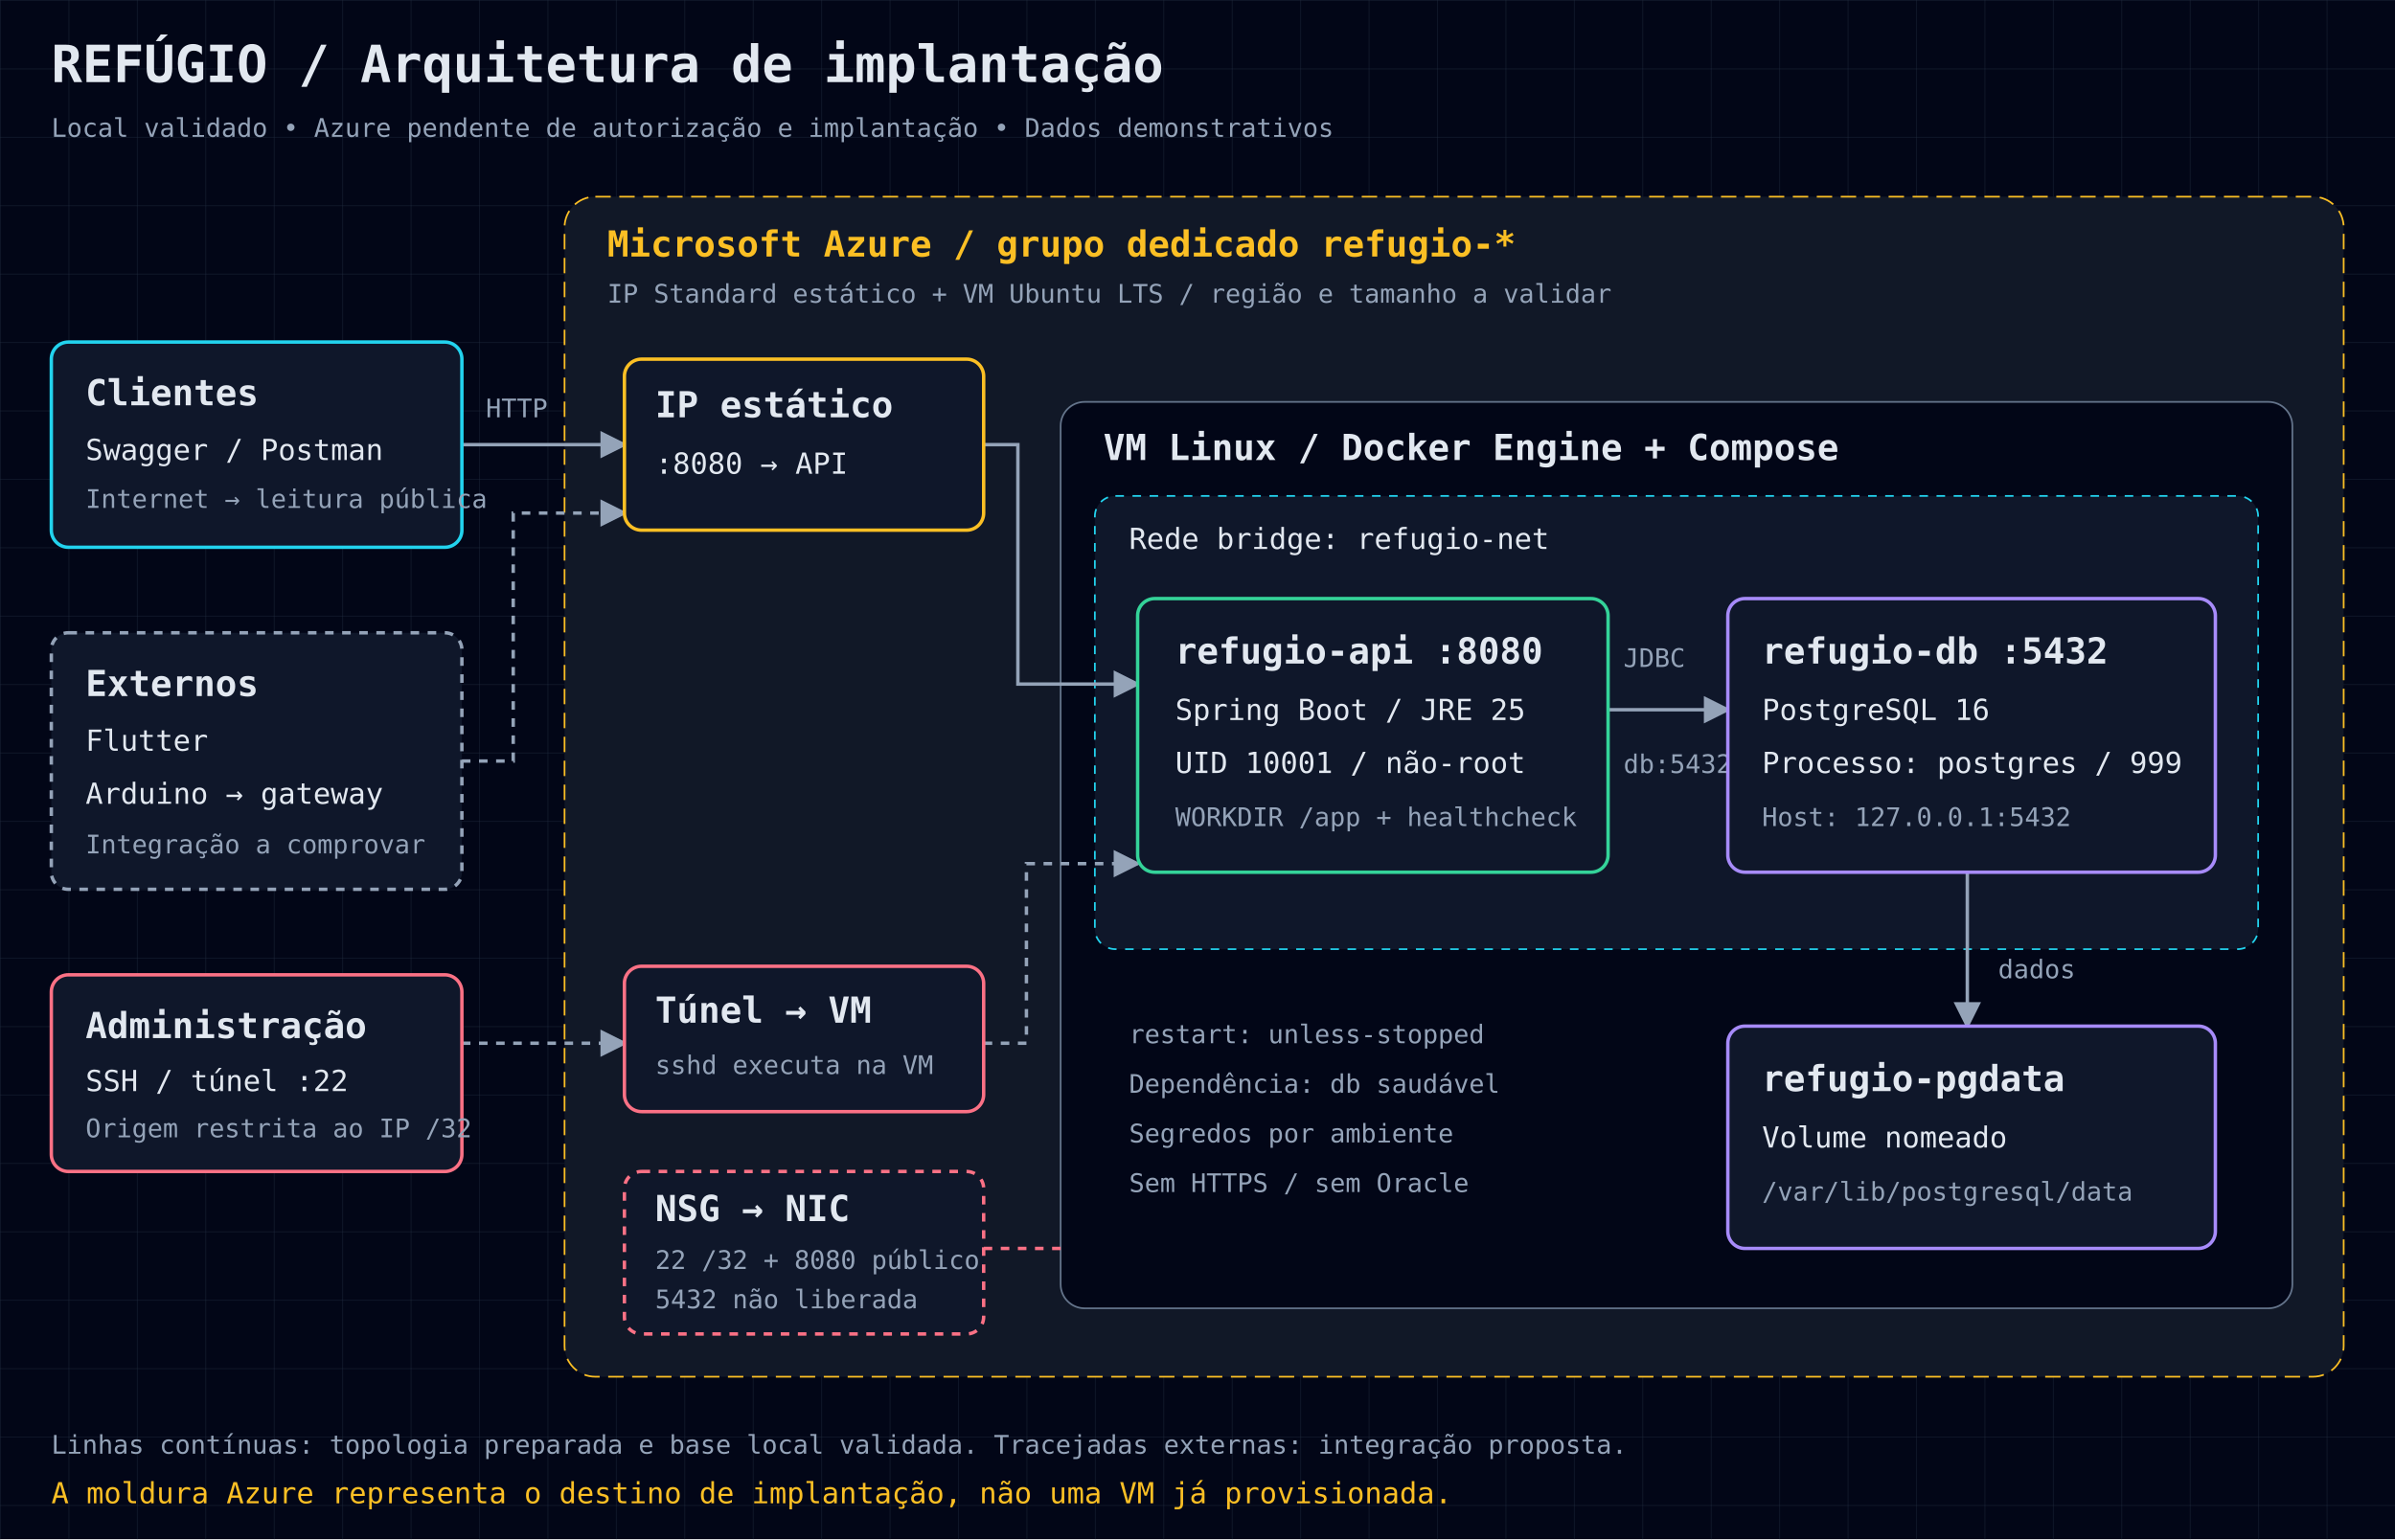
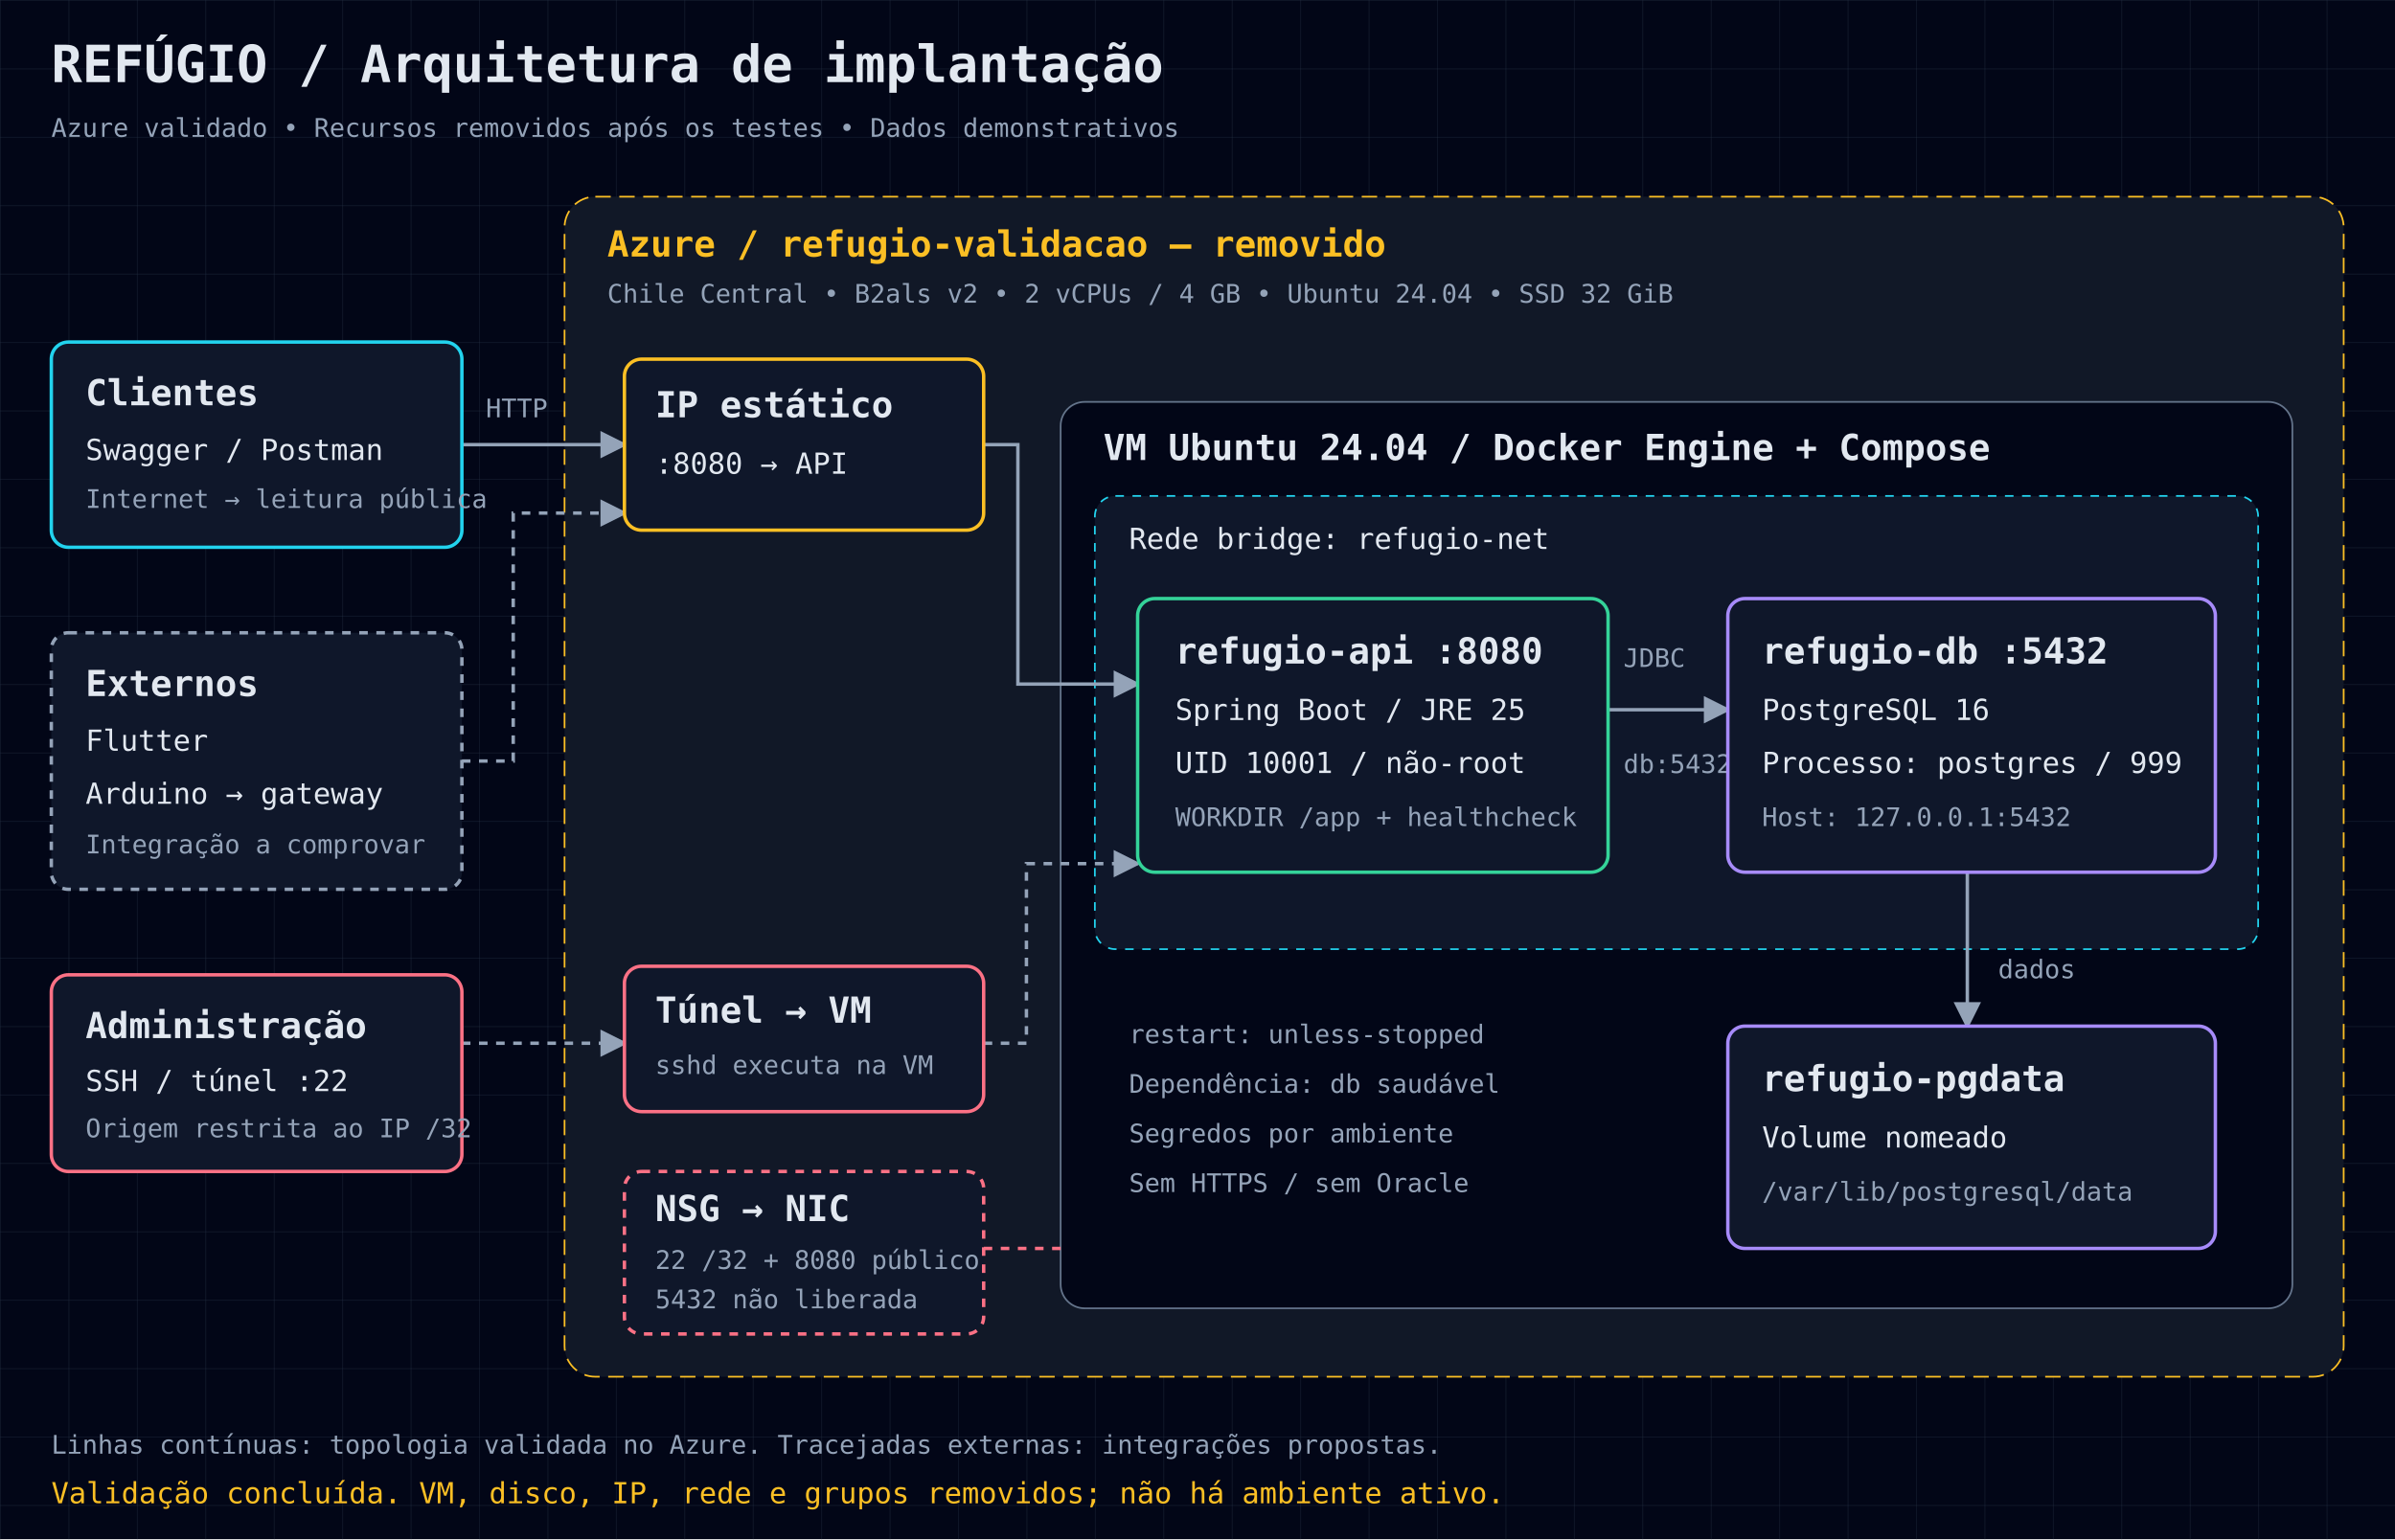
<svg xmlns="http://www.w3.org/2000/svg" width="1400" height="900" viewBox="0 0 1400 900" role="img" aria-labelledby="title desc">
  <defs>
    <pattern id="grid" width="40" height="40" patternUnits="userSpaceOnUse">
      <path d="M40 0H0V40" fill="none" stroke="#1e293b" stroke-width=".5" />
    </pattern>
    <marker id="arrow" markerWidth="8" markerHeight="8" refX="7" refY="4" orient="auto">
      <path d="M0 0L8 4L0 8Z" fill="#94a3b8" />
    </marker>
    <style>text{font-family:Consolas,monospace;fill:#e2e8f0;font-size:17px}.title{font-size:30px;font-weight:bold}.label{font-size:21px;font-weight:bold}.muted{fill:#94a3b8;font-size:15px}.pending{fill:#fbbf24}.line{fill:none;stroke:#94a3b8;stroke-width:2;marker-end:url(#arrow)}.box{fill:#0f172a;stroke-width:2}</style>
  </defs>
  <rect width="1400" height="900" fill="#020617" />
  <rect width="1400" height="900" fill="url(#grid)" />
  <text x="30" y="48" class="title">REFÚGIO / Arquitetura de implantação</text>
-   <text x="30" y="80" class="muted">Local validado • Azure pendente de autorização e implantação • Dados demonstrativos</text>
+   <text x="30" y="80" class="muted">Azure validado • Recursos removidos após os testes • Dados demonstrativos</text>
  <rect x="330" y="115" width="1040" height="690" rx="18" fill="#111827" stroke="#fbbf24" stroke-dasharray="9 5" />
-   <text x="355" y="150" class="label pending">Microsoft Azure / grupo dedicado refugio-*</text>
-   <text x="355" y="177" class="muted">IP Standard estático + VM Ubuntu LTS / região e tamanho a validar</text>
+   <text x="355" y="150" class="label pending">Azure / refugio-validacao — removido</text>
+   <text x="355" y="177" class="muted">Chile Central • B2als v2 • 2 vCPUs / 4 GB • Ubuntu 24.04 • SSD 32 GiB</text>
  <rect x="620" y="235" width="720" height="530" rx="14" fill="#020617" stroke="#64748b" />
-   <text x="645" y="269" class="label">VM Linux / Docker Engine + Compose</text>
+   <text x="645" y="269" class="label">VM Ubuntu 24.04 / Docker Engine + Compose</text>
  <rect x="640" y="290" width="680" height="265" rx="12" fill="#0f172a" stroke="#22d3ee" stroke-dasharray="5 5" />
  <text x="660" y="321" fill="#22d3ee">Rede bridge: refugio-net</text>
  <path class="line" d="M270 260H365" />
  <path class="line" d="M575 260H595V400H665" />
  <text x="284" y="244" class="muted">HTTP</text>
  <path class="line" d="M270 445H300V300H365" stroke-dasharray="5 5" />
  <path class="line" d="M270 610H365" stroke-dasharray="5 5" />
  <path class="line" d="M575 610H600V505H665" stroke-dasharray="5 5" />
  <path class="line" d="M940 415H1010" />
  <text x="949" y="390" class="muted">JDBC</text>
  <text x="949" y="452" class="muted">db:5432</text>
  <path class="line" d="M1150 510V600" />
  <text x="1168" y="572" class="muted">dados</text>
  <path d="M575 730H620" fill="none" stroke="#fb7185" stroke-width="2" stroke-dasharray="5 5" />
  <rect x="30" y="200" width="240" height="120" rx="10" class="box" stroke="#22d3ee" />
  <text x="50" y="237" class="label">Clientes</text>
  <text x="50" y="269">Swagger / Postman</text>
  <text x="50" y="297" class="muted">Internet → leitura pública</text>
  <rect x="30" y="370" width="240" height="150" rx="10" class="box" stroke="#94a3b8" stroke-dasharray="5 5" />
  <text x="50" y="407" class="label">Externos</text>
  <text x="50" y="439">Flutter</text>
  <text x="50" y="470">Arduino → gateway</text>
  <text x="50" y="499" class="muted">Integração a comprovar</text>
  <rect x="30" y="570" width="240" height="115" rx="10" class="box" stroke="#fb7185" />
  <text x="50" y="607" class="label">Administração</text>
  <text x="50" y="638">SSH / túnel :22</text>
  <text x="50" y="665" class="muted">Origem restrita ao IP /32</text>
  <rect x="365" y="210" width="210" height="100" rx="10" class="box" stroke="#fbbf24" />
  <text x="383" y="244" class="label">IP estático</text>
  <text x="383" y="277">:8080 → API</text>
  <rect x="365" y="565" width="210" height="85" rx="10" class="box" stroke="#fb7185" />
  <text x="383" y="598" class="label">Túnel → VM</text>
  <text x="383" y="628" class="muted">sshd executa na VM</text>
  <rect x="365" y="685" width="210" height="95" rx="10" class="box" stroke="#fb7185" stroke-dasharray="5 5" />
  <text x="383" y="714" class="label">NSG → NIC</text>
  <text x="383" y="742" class="muted">22 /32 + 8080 público</text>
  <text x="383" y="765" class="muted">5432 não liberada</text>
  <rect x="665" y="350" width="275" height="160" rx="10" class="box" stroke="#34d399" />
  <text x="687" y="388" class="label">refugio-api :8080</text>
  <text x="687" y="421">Spring Boot / JRE 25</text>
  <text x="687" y="452">UID 10001 / não-root</text>
  <text x="687" y="483" class="muted">WORKDIR /app + healthcheck</text>
  <rect x="1010" y="350" width="285" height="160" rx="10" class="box" stroke="#a78bfa" />
  <text x="1030" y="388" class="label">refugio-db :5432</text>
  <text x="1030" y="421">PostgreSQL 16</text>
  <text x="1030" y="452">Processo: postgres / 999</text>
  <text x="1030" y="483" class="muted">Host: 127.0.0.1:5432</text>
  <rect x="1010" y="600" width="285" height="130" rx="10" class="box" stroke="#a78bfa" />
  <text x="1030" y="638" class="label">refugio-pgdata</text>
  <text x="1030" y="671">Volume nomeado</text>
  <text x="1030" y="702" class="muted">/var/lib/postgresql/data</text>
  <text x="660" y="610" class="muted">restart: unless-stopped</text>
  <text x="660" y="639" class="muted">Dependência: db saudável</text>
  <text x="660" y="668" class="muted">Segredos por ambiente</text>
  <text x="660" y="697" class="muted">Sem HTTPS / sem Oracle</text>
-   <text x="30" y="850" class="muted">Linhas contínuas: topologia preparada e base local validada. Tracejadas externas: integração proposta.</text>
-   <text x="30" y="879" class="pending">A moldura Azure representa o destino de implantação, não uma VM já provisionada.</text>
+   <text x="30" y="850" class="muted">Linhas contínuas: topologia validada no Azure. Tracejadas externas: integrações propostas.</text>
+   <text x="30" y="879" class="pending">Validação concluída. VM, disco, IP, rede e grupos removidos; não há ambiente ativo.</text>
</svg>
